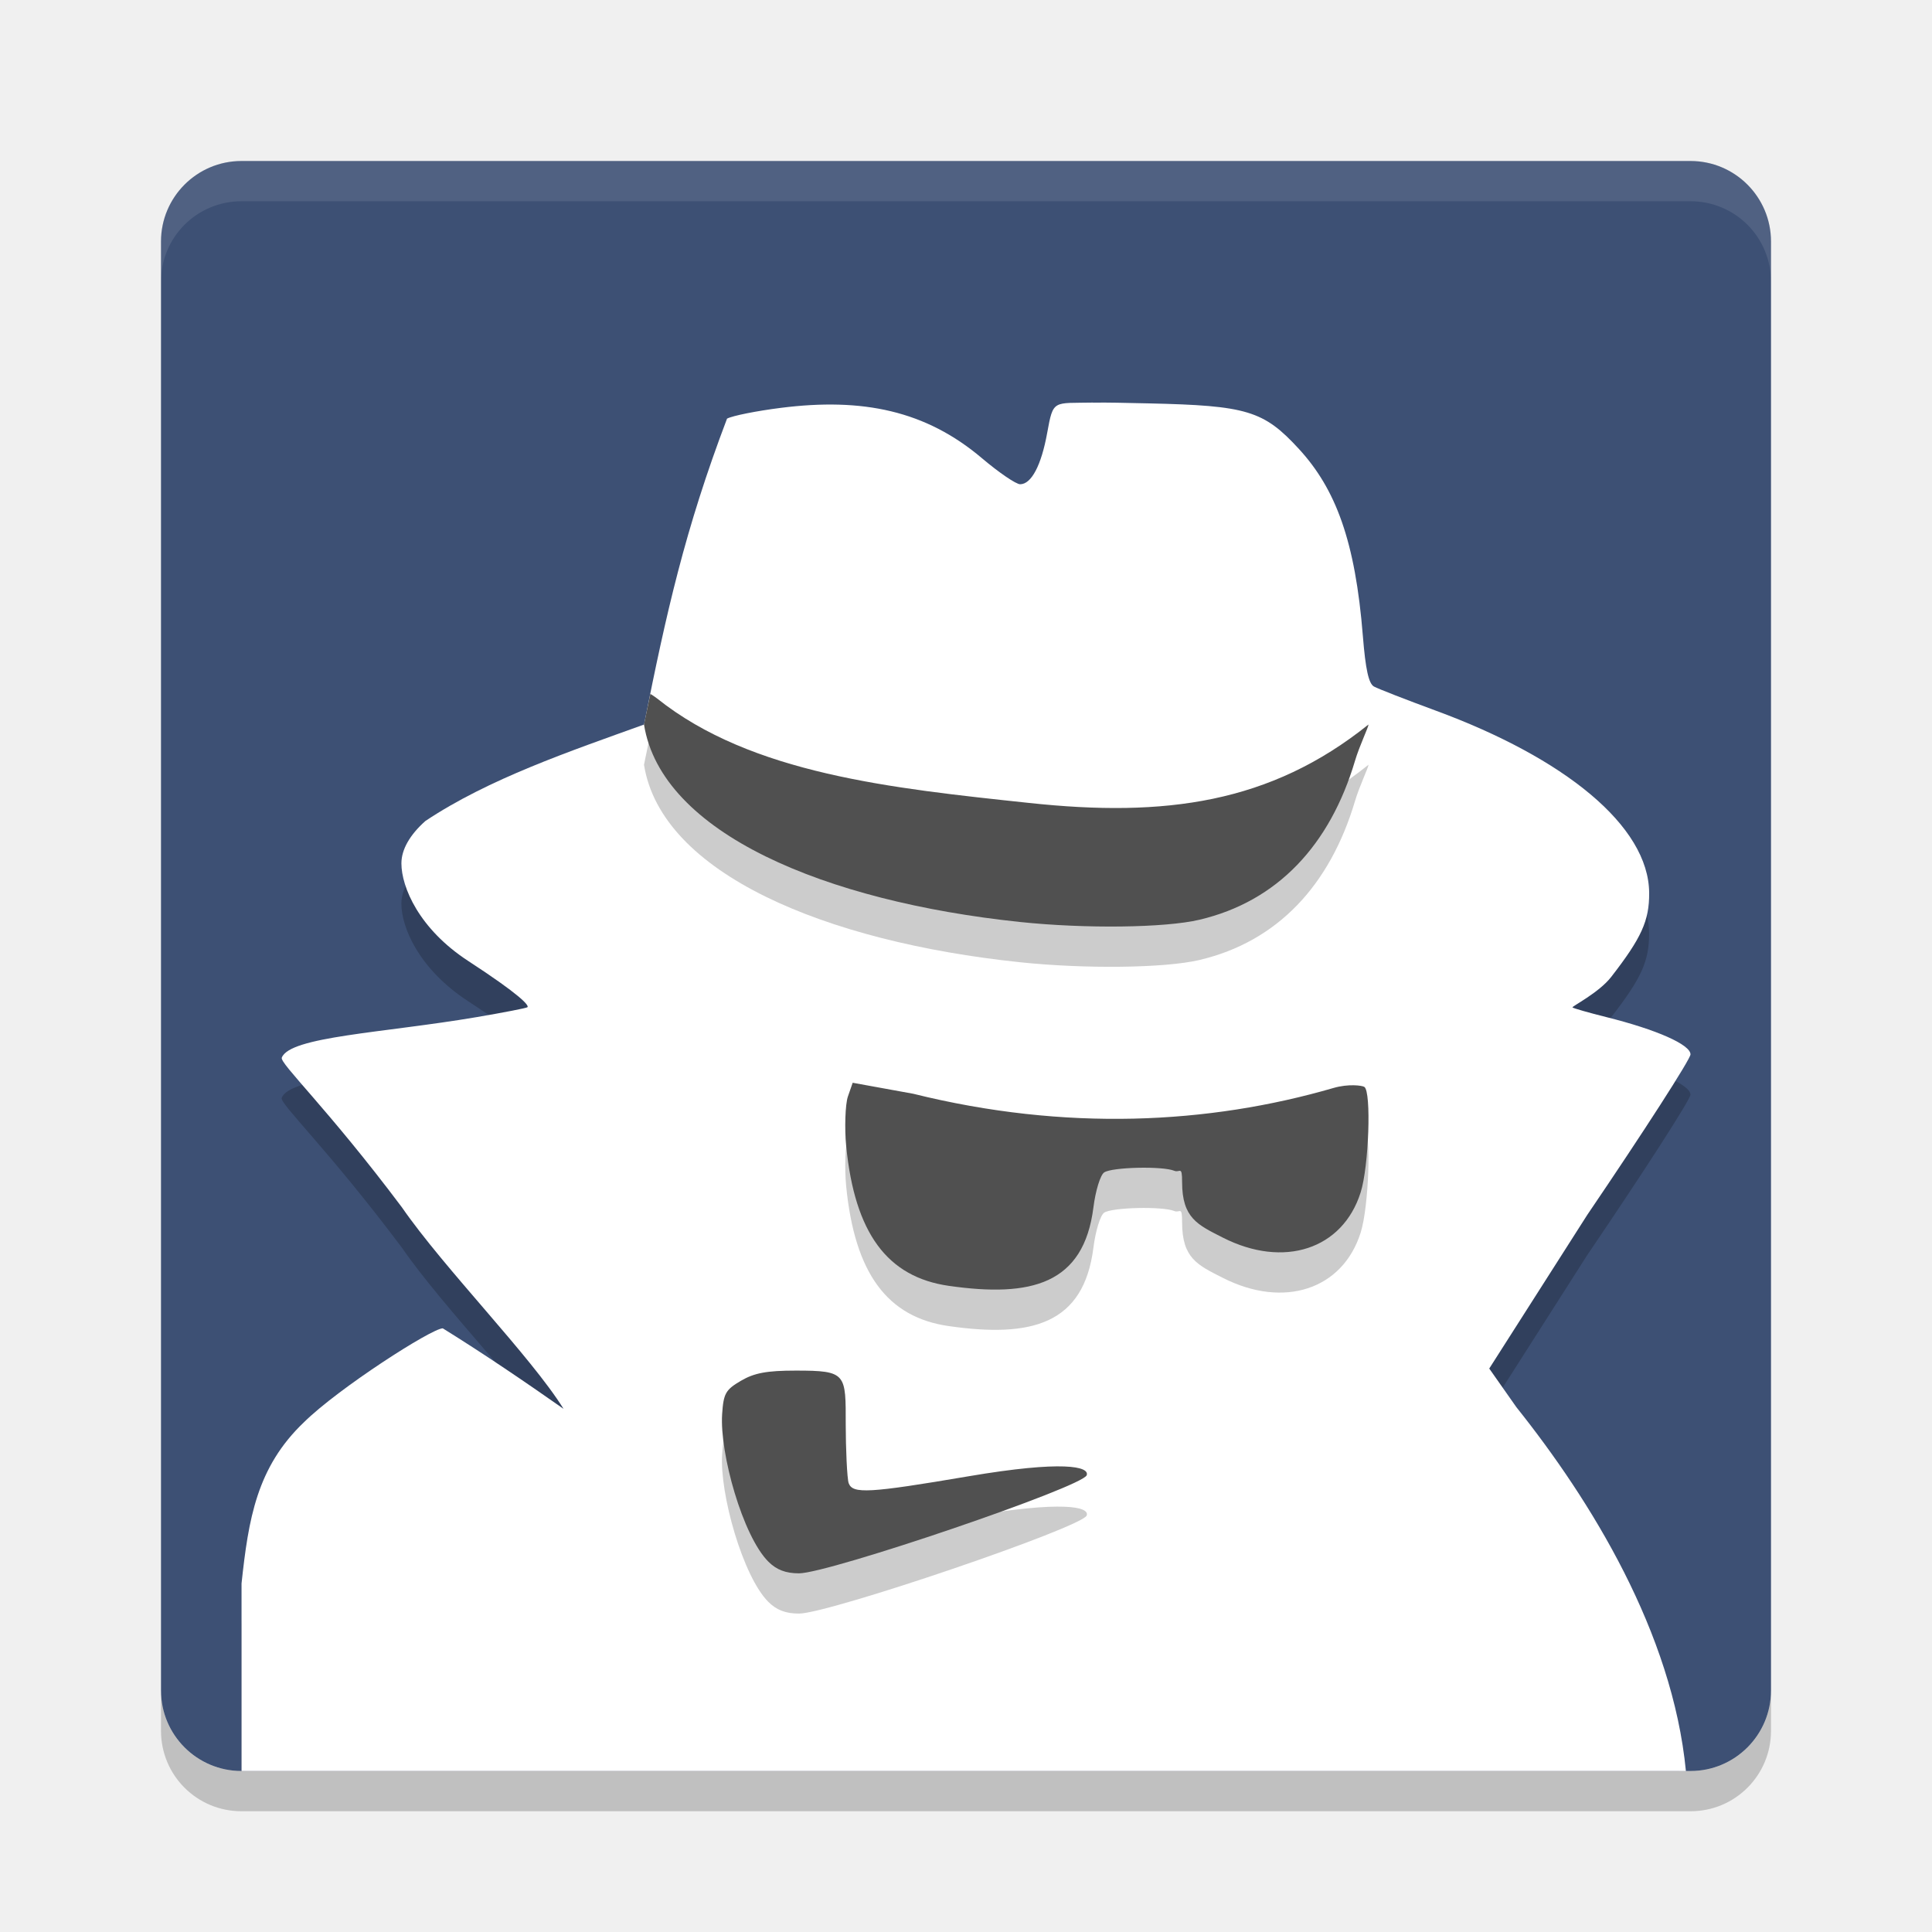
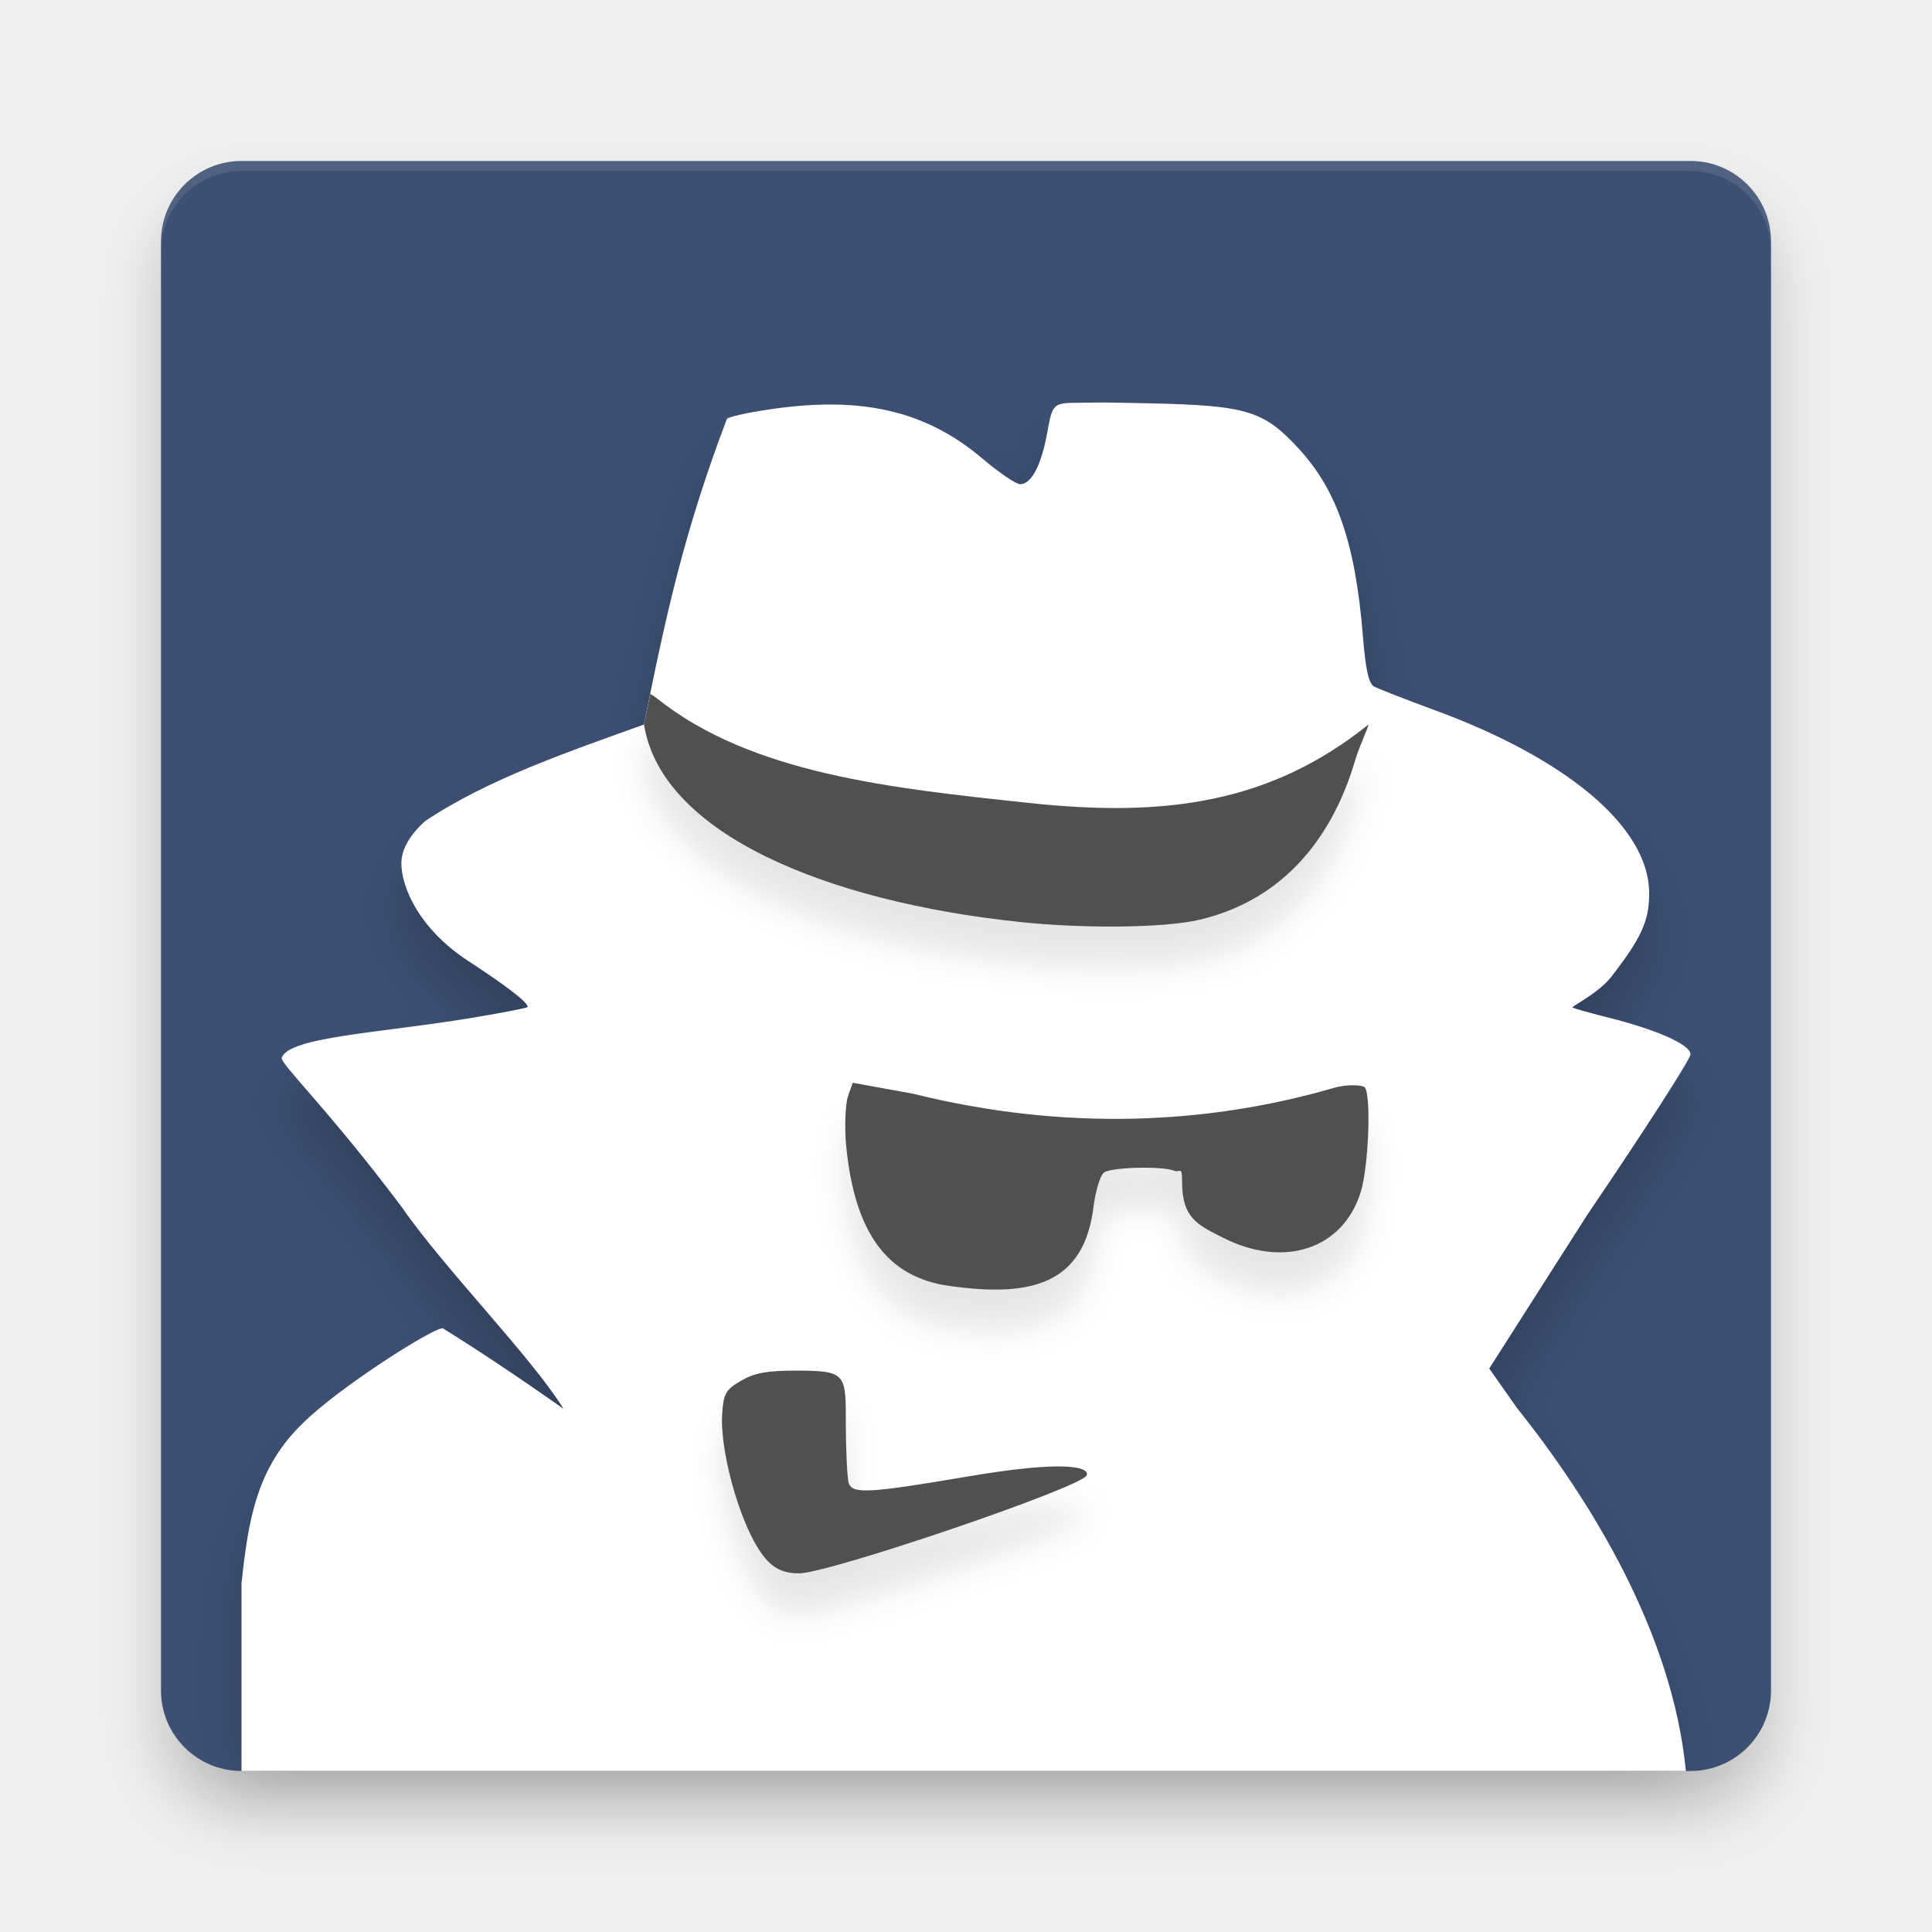
- <svg xmlns="http://www.w3.org/2000/svg" width="192" height="192" version="1">
-   <g transform="scale(4)">
-     <rect style="fill:#3d5074" width="40" height="40" x="-44" y="-44" rx="2" ry="2" transform="matrix(0,-1,-1,0,0,0)" />
-     <path fill="#fff" style="opacity:0.1" d="m6 4c-1.108 0-2 0.892-2 2v1c0-1.108 0.892-2 2-2h36c1.108 0 2 0.892 2 2v-1c0-1.108-0.892-2-2-2h-36z" />
-     <path opacity=".2" d="m6 45c-1.108 0-2-0.892-2-2v-1c0 1.108 0.892 2 2 2h36c1.108 0 2-0.892 2-2v1c0 1.108-0.892 2-2 2h-36z" />
-     <path style="opacity:0.2" d="m27.16 11.002c-1 0.021-0.99-0.088-1.143 0.754-0.146 0.806-0.393 1.275-0.672 1.275-0.102 0-0.529-0.292-0.949-0.648-1.398-1.184-2.964-1.506-4.996-1.25-0.602 0.076-1.204 0.196-1.338 0.268-1.044 2.748-1.512 4.83-2.062 7.6-1.846 0.666-3.857 1.347-5.432 2.396-0.382 0.34-0.596 0.705-0.596 1.053 0 0.589 0.434 1.627 1.66 2.426 1.283 0.836 1.516 1.103 1.471 1.148-0.022 0.021-0.592 0.132-1.268 0.246-2.325 0.394-4.634 0.48-4.836 1.006-0.055 0.142 1.138 1.259 2.982 3.717 1.053 1.524 3.203 3.698 4.018 5.008-0.963-0.675-1.961-1.355-3-2-0.274 0-2.591 1.486-3.449 2.332-1.176 1.119-1.379 2.409-1.551 4.008 3.3e-6 1.195 1e-6 2.427 0 3.66h35.729c-0.584-3.073-2.39-5.953-4.055-8.039l-0.674-0.961 2.434-3.816c1.411-2.078 2.566-3.872 2.566-3.988 0-0.242-0.838-0.614-2.088-0.926-0.439-0.11-0.819-0.218-0.844-0.24-0.024-0.023 0.655-0.362 0.959-0.754 0.757-0.975 0.948-1.399 0.945-2.088-0.008-1.677-2.122-3.362-5.303-4.533-0.742-0.273-1.432-0.544-1.533-0.6-0.132-0.073-0.21-0.428-0.275-1.254-0.188-2.363-0.677-3.655-1.588-4.646-0.876-0.954-1.291-1.081-3.732-1.135-0.601-0.013-1.047-0.024-1.381-0.018z" />
-     <path style="fill:#ffffff" d="m27.16 10.002c-1 0.021-0.99-0.088-1.143 0.754-0.146 0.806-0.393 1.275-0.672 1.275-0.102 0-0.529-0.291-0.949-0.647-1.398-1.184-2.963-1.508-4.995-1.251-0.602 0.076-1.205 0.196-1.338 0.268-1.044 2.748-1.511 4.831-2.062 7.6-1.846 0.666-3.857 1.346-5.432 2.396-0.382 0.34-0.596 0.705-0.596 1.053 0 0.589 0.436 1.628 1.661 2.426 1.283 0.836 1.517 1.103 1.471 1.148-0.022 0.021-0.592 0.132-1.268 0.247-2.325 0.394-4.634 0.48-4.836 1.006-0.055 0.142 1.139 1.259 2.983 3.717 1.053 1.524 3.202 3.699 4.017 5.008-0.963-0.675-1.961-1.355-3-2-0.274 0-2.59 1.486-3.448 2.332-1.176 1.119-1.38 2.408-1.552 4.007 4.2e-6 1.522 0 3.081 0 4.66h35.885c-0.334-3.444-2.366-6.728-4.211-9.039l-0.675-0.961 2.434-3.816c1.411-2.078 2.566-3.873 2.566-3.989 0-0.242-0.839-0.614-2.089-0.926-0.439-0.11-0.818-0.218-0.843-0.241-0.024-0.023 0.654-0.362 0.959-0.754 0.757-0.975 0.949-1.399 0.946-2.087-0.008-1.677-2.122-3.363-5.303-4.533-0.742-0.273-1.432-0.542-1.534-0.598-0.132-0.073-0.21-0.429-0.276-1.255-0.188-2.363-0.676-3.654-1.587-4.646-0.876-0.954-1.292-1.08-3.733-1.134-0.601-0.013-1.047-0.025-1.38-0.018z" />
-     <path style="opacity:0.2" d="m16.158 18.24c-0.052 0.256-0.105 0.493-0.158 0.76 0.43 2.701 4.504 4.397 9.336 4.906 1.628 0.171 3.607 0.147 4.463-0.055 1.941-0.457 3.244-1.856 3.867-3.953 0.109-0.367 0.334-0.833 0.334-0.898-2.439 1.958-5.056 2.312-8.43 1.949-3.422-0.364-6.897-0.723-9.24-2.592-0.063-0.05-0.116-0.082-0.172-0.117zm5.027 9.66-0.119 0.342c-0.066 0.188-0.086 0.797-0.043 1.23 0.213 2.161 1.017 3.256 2.553 3.475 2.044 0.291 3.349-0.036 3.59-1.951 0.052-0.413 0.172-0.803 0.266-0.867 0.194-0.133 1.452-0.162 1.744-0.041 0.137 0.057 0.193-0.146 0.193 0.281 0 0.898 0.391 1.063 1.012 1.379 1.516 0.771 2.977 0.291 3.424-1.123 0.204-0.644 0.269-2.503 0.092-2.621-0.056-0.037-0.399-0.08-0.762 0.025-3.105 0.903-6.662 1.084-10.447 0.145zm-1.412 7.152c-0.719 0-1.032 0.058-1.363 0.252-0.383 0.224-0.435 0.314-0.469 0.834-0.063 0.972 0.514 3.026 1.148 3.66 0.204 0.204 0.432 0.291 0.762 0.291 0.739 0 7.052-2.147 7.148-2.438 0.072-0.215-0.581-0.373-2.938 0.027-2.483 0.422-2.873 0.439-2.975 0.174-0.041-0.107-0.074-0.885-0.074-1.445 0-1.282 0.028-1.355-1.24-1.355z" />
-     <path style="fill:#505050" d="m16.158 17.24c-0.052 0.256-0.105 0.493-0.158 0.76 0.43 2.701 4.504 4.397 9.336 4.906 1.628 0.171 3.607 0.147 4.463-0.055 1.941-0.457 3.244-1.856 3.867-3.953 0.109-0.367 0.334-0.833 0.334-0.898-2.439 1.958-5.056 2.312-8.43 1.949-3.422-0.364-6.897-0.723-9.24-2.592-0.063-0.05-0.116-0.082-0.172-0.117zm5.027 9.66-0.119 0.342c-0.066 0.188-0.086 0.797-0.043 1.23 0.213 2.161 1.017 3.256 2.553 3.475 2.044 0.291 3.349-0.036 3.59-1.951 0.052-0.413 0.172-0.803 0.266-0.867 0.194-0.133 1.452-0.162 1.744-0.041 0.137 0.057 0.193-0.146 0.193 0.281 0 0.898 0.391 1.063 1.012 1.379 1.516 0.771 2.977 0.291 3.424-1.123 0.204-0.644 0.269-2.503 0.092-2.621-0.056-0.037-0.399-0.08-0.762 0.025-3.105 0.903-6.662 1.084-10.447 0.145l-1.502-0.273zm-1.412 7.152c-0.719 0-1.032 0.058-1.363 0.252-0.383 0.224-0.435 0.314-0.469 0.834-0.063 0.972 0.514 3.026 1.148 3.66 0.204 0.204 0.432 0.291 0.762 0.291 0.739 0 7.052-2.147 7.148-2.438 0.072-0.215-0.581-0.373-2.938 0.027-2.483 0.422-2.873 0.439-2.975 0.174-0.041-0.107-0.074-0.885-0.074-1.445 0-1.282 0.028-1.355-1.24-1.355z" />
-   </g>
+ <svg xmlns="http://www.w3.org/2000/svg" width="192" height="192" version="1" id="svg18">
+   <defs id="defs22">
+     <filter style="color-interpolation-filters:sRGB" id="filter859" x="-0.048" width="1.096" y="-0.048" height="1.096">
+       <feGaussianBlur stdDeviation="3.2" id="feGaussianBlur861" />
+     </filter>
+     <filter style="color-interpolation-filters:sRGB" id="filter878" x="-0.046" width="1.092" y="-0.05" height="1.1">
+       <feGaussianBlur stdDeviation="2.76" id="feGaussianBlur880" />
+     </filter>
+     <filter style="color-interpolation-filters:sRGB" id="filter898" x="-0.053" width="1.106" y="-0.044" height="1.088">
+       <feGaussianBlur stdDeviation="1.594" id="feGaussianBlur900" />
+     </filter>
+   </defs>
+   <rect style="opacity:0.2;fill:#000000;stroke-width:4;filter:url(#filter859)" width="160" height="160" x="-180" y="-176" rx="8" ry="8" transform="matrix(0,-1,-1,0,0,0)" id="rect841" />
+   <rect id="rect2" transform="matrix(0,-1,-1,0,0,0)" ry="8" rx="8" y="-176" x="-176" height="160" width="160" style="fill:#3d5074;stroke-width:4" />
+   <path style="opacity:0.1;fill:#ffffff;stroke-width:4" d="M 24 16 C 19.568 16 16 19.568 16 24 L 16 25 C 16 20.568 19.568 17 24 17 L 168 17 C 172.432 17 176 20.568 176 25 L 176 24 C 176 19.568 172.432 16 168 16 L 24 16 z " id="path4" />
+   <path id="path8" d="m 108.641,44.008 c -4.001,0.082 -3.959,-0.352 -4.57,3.016 -0.586,3.226 -1.574,5.102 -2.688,5.102 -0.407,0 -2.116,-1.17 -3.797,-2.594 -5.591,-4.734 -11.857,-6.025 -19.984,-5 C 75.192,44.835 72.784,45.316 72.25,45.602 68.073,56.593 66.203,64.922 64,76 c -7.383,2.665 -15.428,5.386 -21.727,9.586 -1.527,1.36 -2.383,2.819 -2.383,4.211 0,2.357 1.738,6.507 6.641,9.703 5.133,3.346 6.065,4.414 5.883,4.594 -0.086,0.085 -2.367,0.526 -5.07,0.984 -9.301,1.577 -18.536,1.92 -19.344,4.023 -0.219,0.569 4.552,5.035 11.93,14.867 C 44.142,130.065 52.742,138.761 56,144 c -3.85,-2.699 -7.845,-5.42 -12,-8 -1.097,0 -10.366,5.944 -13.797,9.328 -4.704,4.475 -5.515,9.637 -6.203,16.031 1.3e-5,4.78 4e-6,9.708 0,14.641 h 142.914 c -2.336,-12.294 -9.561,-23.813 -16.219,-32.156 L 148,140 157.734,124.734 C 163.38,116.422 168,109.245 168,108.781 c 0,-0.968 -3.351,-2.455 -8.352,-3.703 -1.757,-0.439 -3.278,-0.87 -3.375,-0.961 -0.097,-0.091 2.619,-1.448 3.836,-3.016 3.028,-3.902 3.794,-5.596 3.781,-8.352 -0.031,-6.707 -8.487,-13.45 -21.211,-18.133 -2.969,-1.093 -5.727,-2.174 -6.133,-2.398 -0.528,-0.292 -0.839,-1.712 -1.102,-5.016 -0.752,-9.454 -2.708,-14.618 -6.352,-18.586 -3.505,-3.817 -5.163,-4.326 -14.93,-4.539 -2.405,-0.053 -4.19,-0.098 -5.523,-0.07 z" style="opacity:0.2;stroke-width:4;filter:url(#filter878)" />
+   <path id="path10" d="m 108.64,40.008 c -4.001,0.082 -3.96,-0.354 -4.572,3.014 -0.586,3.226 -1.574,5.1 -2.688,5.1 -0.407,0 -2.116,-1.165 -3.797,-2.588 -5.591,-4.734 -11.853,-6.03 -19.98,-5.005 -2.409,0.304 -4.819,0.785 -5.353,1.071 C 68.072,52.591 66.203,60.922 64,72 c -7.383,2.665 -15.429,5.383 -21.727,9.582 -1.527,1.36 -2.385,2.819 -2.385,4.211 0,2.357 1.742,6.51 6.645,9.706 5.133,3.346 6.066,4.411 5.884,4.591 -0.086,0.085 -2.369,0.53 -5.072,0.988 -9.301,1.577 -18.537,1.92 -19.345,4.023 -0.219,0.569 4.555,5.035 11.932,14.866 C 44.145,126.064 52.742,134.761 56,140 c -3.85,-2.699 -7.845,-5.42 -12,-8 -1.097,0 -10.362,5.945 -13.793,9.33 -4.704,4.475 -5.519,9.634 -6.207,16.029 1.7e-5,6.086 0,12.323 0,18.642 h 143.541 c -1.336,-13.776 -9.466,-26.911 -16.842,-36.154 L 148,136 157.736,120.738 C 163.381,112.425 168,105.244 168,104.78 c 0,-0.968 -3.354,-2.455 -8.355,-3.704 -1.757,-0.439 -3.274,-0.872 -3.371,-0.963 -0.097,-0.091 2.618,-1.447 3.835,-3.015 3.028,-3.902 3.796,-5.595 3.783,-8.35 -0.031,-6.707 -8.487,-13.451 -21.211,-18.134 -2.969,-1.093 -5.729,-2.17 -6.135,-2.394 -0.528,-0.292 -0.841,-1.716 -1.104,-5.02 -0.752,-9.454 -2.704,-14.618 -6.348,-18.585 -3.505,-3.817 -5.166,-4.322 -14.933,-4.535 -2.405,-0.053 -4.188,-0.1 -5.521,-0.073 z" style="fill:#ffffff;stroke-width:4" />
+   <path id="path12" d="M 64.633,72.962 C 64.424,73.984 64.213,74.932 64,76.001 c 1.718,10.805 18.016,17.589 37.344,19.625 6.51,0.686 14.428,0.587 17.852,-0.219 7.762,-1.828 12.978,-7.425 15.469,-15.812 C 135.1,78.128 136,76.261 136,76.001 c -9.757,7.832 -20.226,9.25 -33.719,7.797 -13.686,-1.457 -27.59,-2.892 -36.961,-10.367 -0.251,-0.2 -0.464,-0.33 -0.688,-0.469 z m 20.109,38.641 -0.477,1.367 c -0.265,0.752 -0.343,3.186 -0.172,4.922 0.85,8.642 4.067,13.025 10.211,13.898 8.175,1.162 13.396,-0.146 14.359,-7.805 0.208,-1.653 0.686,-3.212 1.062,-3.469 0.776,-0.53 5.806,-0.648 6.977,-0.164 0.548,0.227 0.773,-0.584 0.773,1.125 0,3.592 1.565,4.254 4.047,5.516 6.062,3.082 11.908,1.165 13.695,-4.492 0.814,-2.578 1.078,-10.011 0.367,-10.484 -0.223,-0.148 -1.594,-0.321 -3.047,0.102 -12.421,3.612 -26.647,4.337 -41.789,0.578 z m -5.648,28.609 c -2.875,0 -4.128,0.232 -5.453,1.008 -1.533,0.897 -1.741,1.258 -1.875,3.336 -0.251,3.886 2.056,12.105 4.594,14.641 0.817,0.816 1.728,1.164 3.047,1.164 2.955,0 28.206,-8.588 28.594,-9.75 0.286,-0.858 -2.323,-1.493 -11.75,0.109 -9.933,1.688 -11.491,1.757 -11.898,0.695 -0.164,-0.427 -0.297,-3.541 -0.297,-5.781 0,-5.13 0.112,-5.422 -4.961,-5.422 z" style="opacity:0.1;stroke-width:4;filter:url(#filter898)" />
+   <path id="path14" d="M 64.633,68.961 C 64.424,69.984 64.213,70.931 64,72 c 1.718,10.805 18.016,17.589 37.344,19.625 6.51,0.686 14.428,0.587 17.852,-0.219 7.762,-1.828 12.978,-7.425 15.469,-15.812 C 135.1,74.127 136,72.26 136,72 126.243,79.832 115.774,81.25 102.281,79.797 88.595,78.34 74.692,76.905 65.32,69.43 c -0.251,-0.2 -0.464,-0.33 -0.688,-0.469 z m 20.109,38.641 -0.477,1.367 c -0.265,0.752 -0.343,3.186 -0.172,4.922 0.85,8.642 4.067,13.025 10.211,13.898 8.175,1.162 13.396,-0.146 14.359,-7.805 0.208,-1.653 0.686,-3.212 1.062,-3.469 0.776,-0.53 5.806,-0.648 6.977,-0.164 0.548,0.227 0.773,-0.584 0.773,1.125 0,3.592 1.565,4.254 4.047,5.516 6.062,3.082 11.908,1.165 13.695,-4.492 0.814,-2.578 1.078,-10.011 0.367,-10.484 -0.223,-0.148 -1.594,-0.321 -3.047,0.102 -12.421,3.612 -26.647,4.337 -41.789,0.578 z m -5.648,28.609 c -2.875,0 -4.128,0.232 -5.453,1.008 -1.533,0.897 -1.741,1.258 -1.875,3.336 -0.251,3.886 2.056,12.105 4.594,14.641 0.817,0.816 1.728,1.164 3.047,1.164 2.955,0 28.206,-8.588 28.594,-9.75 0.286,-0.858 -2.323,-1.493 -11.75,0.109 -9.933,1.688 -11.491,1.757 -11.898,0.695 -0.164,-0.427 -0.297,-3.541 -0.297,-5.781 0,-5.13 0.112,-5.422 -4.961,-5.422 z" style="fill:#505050;stroke-width:4" />
</svg>
